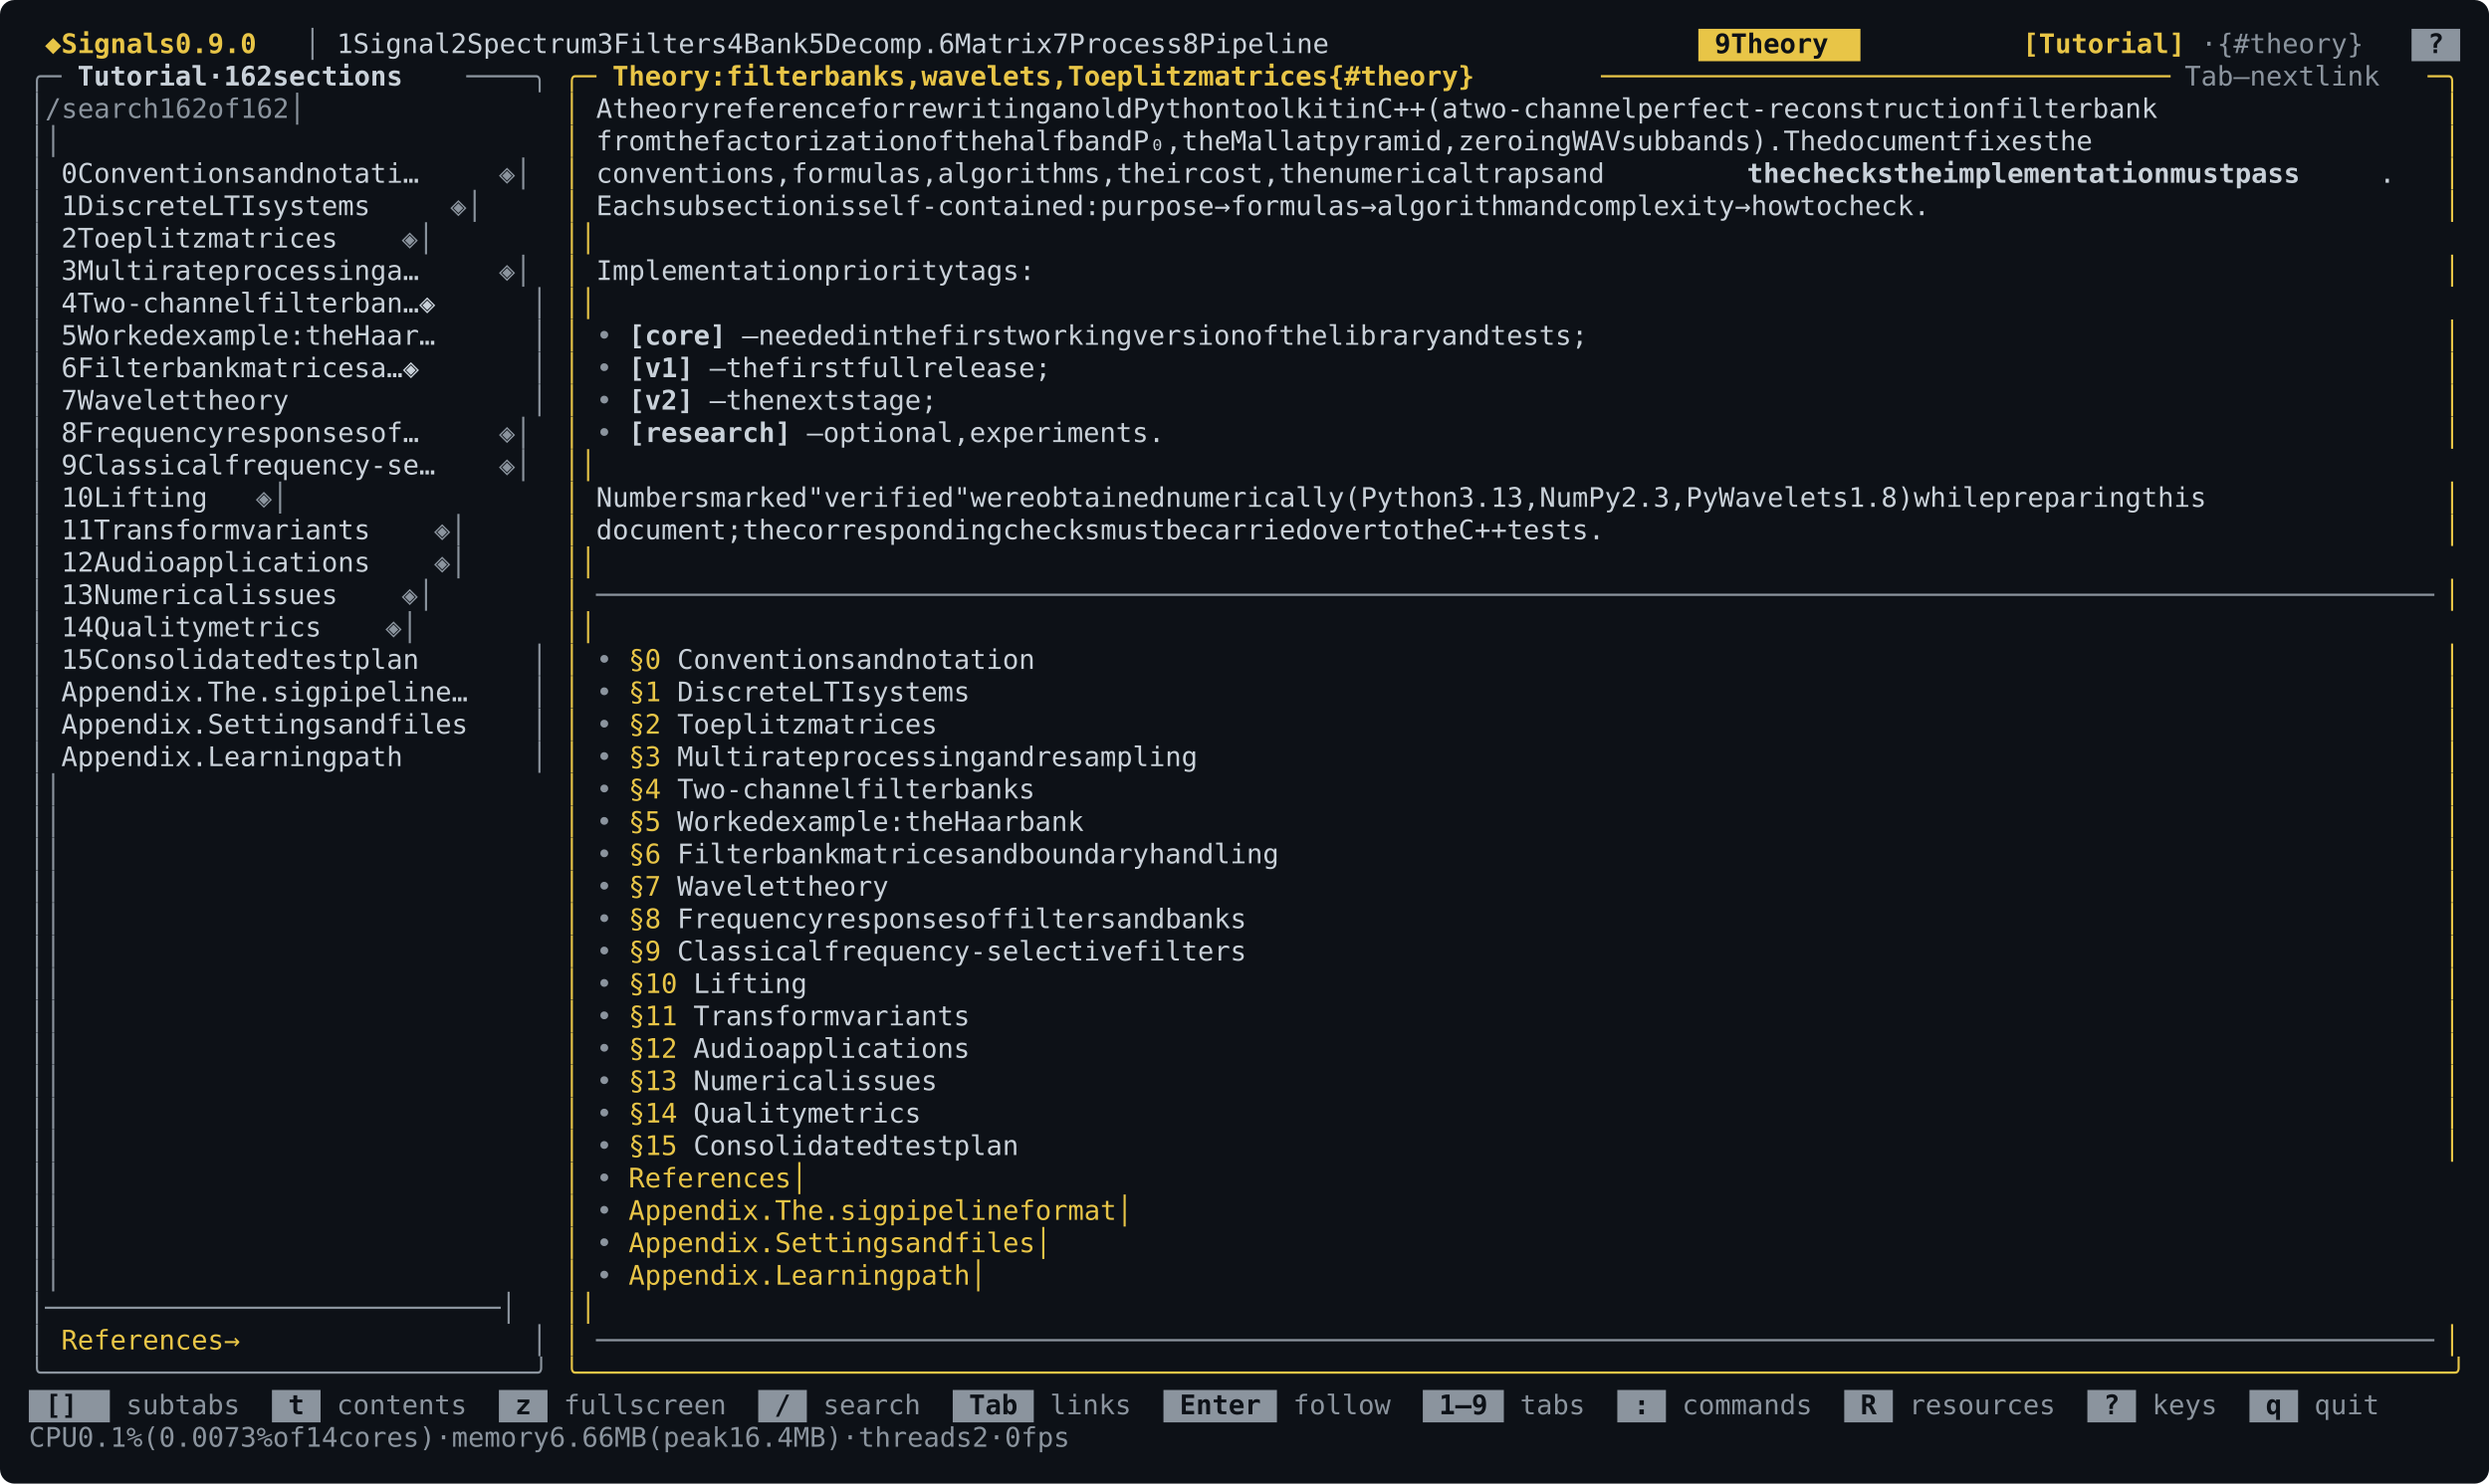
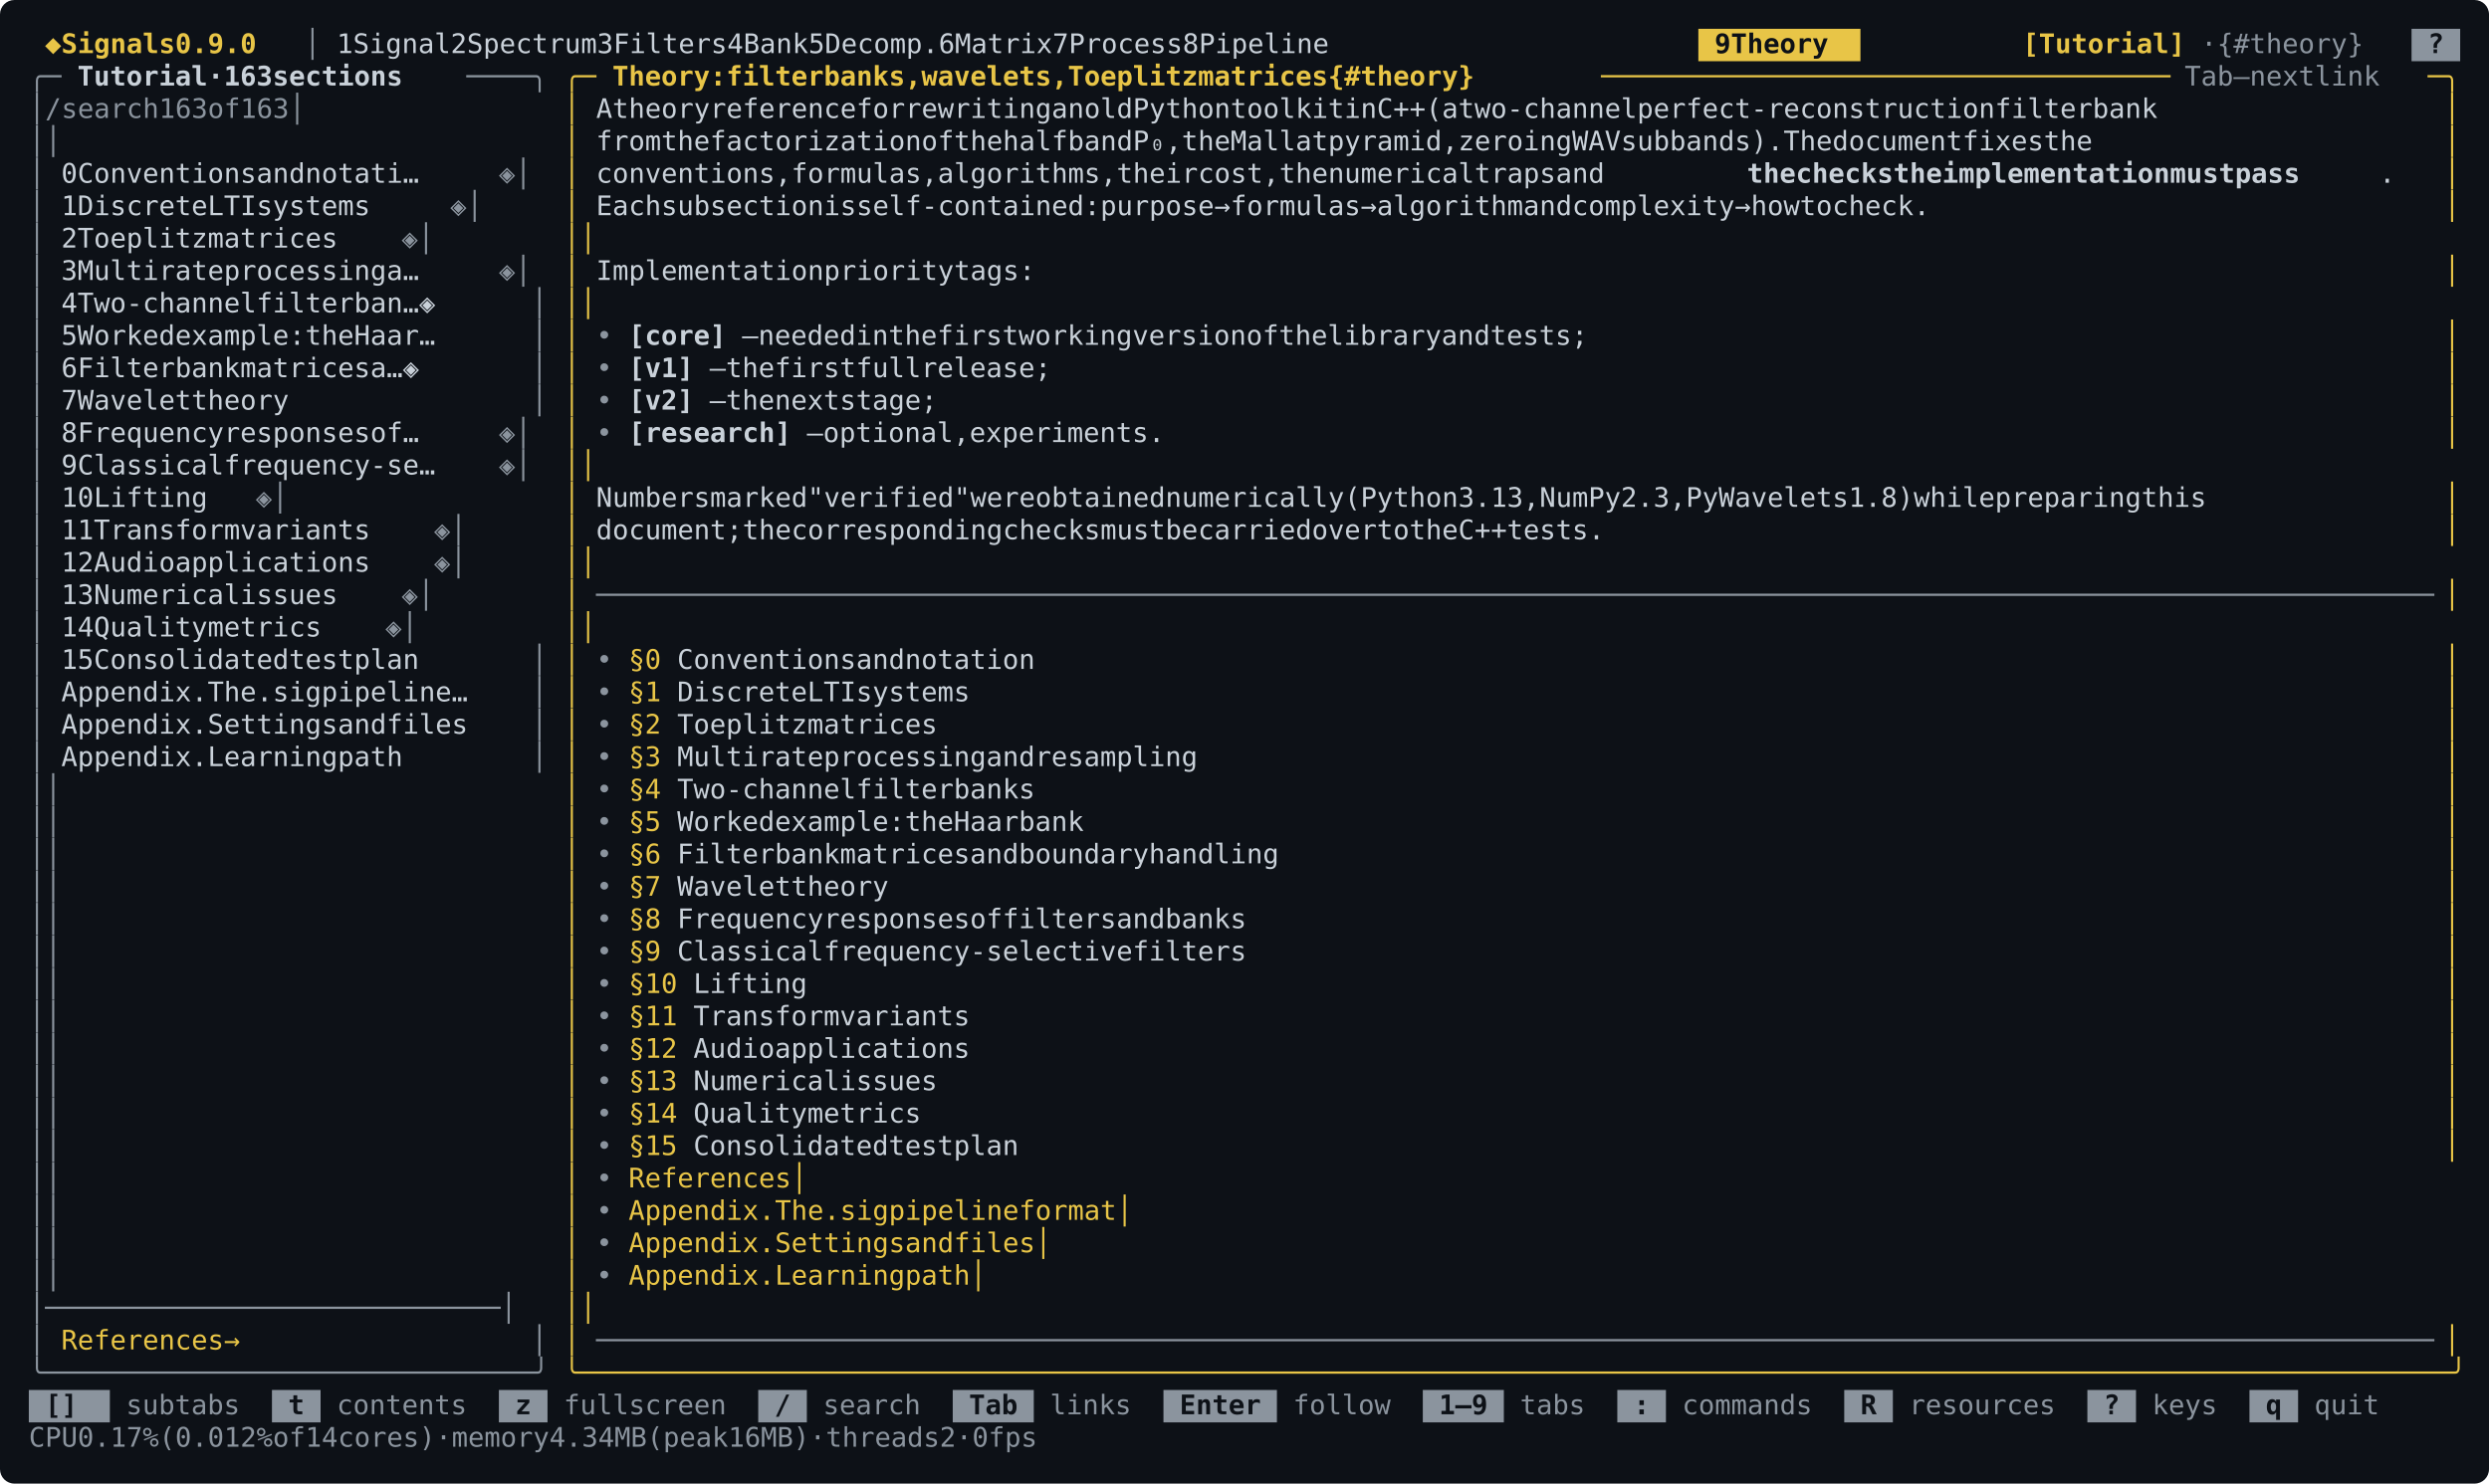
<svg xmlns="http://www.w3.org/2000/svg" width="1382" height="824" viewBox="0 0 1382 824" font-family="ui-monospace, SFMono-Regular, Menlo, Consolas, &quot;DejaVu Sans Mono&quot;, &quot;Liberation Mono&quot;, monospace" font-size="15">
  <rect width="1382" height="824" rx="8" fill="#0d1117" />
  <rect x="943" y="16" width="90" height="18" fill="#e8c547" />
  <rect x="1339" y="16" width="27" height="18" fill="#8b949e" />
  <text x="25 43 52 61 70 79 88 97 115 124 133 142 151" y="29.5" fill="#e8c547" font-weight="bold">◆Signals0.9.0</text>
  <text x="169" y="29.5" fill="#8b949e">│</text>
  <text x="187 205 214 223 232 241 250 277 295 304 313 322 331 340 349 358 385 403 412 421 430 439 448 457 484 502 511 520 529 556 574 583 592 601 610 619 628 655 673 682 691 700 709 718 745 763 772 781 790 799 808 817 844 862 871 880 889 898 907 916 925" y="29.5" fill="#c9d1d9">1Signal2Spectrum3Filters4Bank5Decomp.6Matrix7Process8Pipeline</text>
  <text x="952 970 979 988 997 1006 1015" y="29.5" fill="#0d1117" font-weight="bold">9Theory</text>
  <text x="1123 1132 1141 1150 1159 1168 1177 1186 1195 1204" y="29.5" fill="#e8c547" font-weight="bold">[Tutorial]</text>
  <text x="1222 1240 1249 1258 1267 1276 1285 1294 1303 1312" y="29.5" fill="#8b949e">·{#theory}</text>
  <text x="1348" y="29.5" fill="#0d1117" font-weight="bold">?</text>
  <text x="16 25" y="47.5" fill="#8b949e">╭─</text>
-   <text x="43 52 61 70 79 88 97 106 124 142 151 160 178 187 196 205 214 223 232 241" y="47.5" fill="#c9d1d9" font-weight="bold">Tutorial·162sections</text>
+   <text x="43 52 61 70 79 88 97 106 124 142 151 160 178 187 196 205 214 223 232 241" y="47.5" fill="#c9d1d9" font-weight="bold">Tutorial·163sections</text>
  <text x="259 268 277 286 295" y="47.5" fill="#8b949e">────╮</text>
  <text x="313 322" y="47.5" fill="#e8c547">╭─</text>
  <text x="340 349 358 367 376 385 394 412 421 430 439 448 457 475 484 493 502 511 520 538 547 556 565 574 583 592 601 610 628 637 646 655 664 673 682 691 709 718 727 736 745 754 763 772 799 808 817 826 835 844 853 862 871" y="47.5" fill="#e8c547" font-weight="bold">Theory:filterbanks,wavelets,Toeplitzmatrices{#theory}</text>
  <text x="889 898 907 916 925 934 943 952 961 970 979 988 997 1006 1015 1024 1033 1042 1051 1060 1069 1078 1087 1096 1105 1114 1123 1132 1141 1150 1159 1168 1177 1186 1195" y="47.5" fill="#e8c547">───────────────────────────────────</text>
  <text x="1213 1222 1231 1249 1267 1276 1285 1294 1312 1321 1330 1339" y="47.5" fill="#8b949e">Tab—nextlink</text>
  <text x="1348 1357" y="47.5" fill="#e8c547">─╮</text>
-   <text x="16 34 52 61 70 79 88 97 196 205 214 232 241 259 268 277 295" y="65.5" fill="#8b949e">│/search162of162│</text>
+   <text x="16 34 52 61 70 79 88 97 196 205 214 232 241 259 268 277 295" y="65.5" fill="#8b949e">│/search163of163│</text>
  <text x="313" y="65.5" fill="#e8c547">│</text>
  <text x="331 349 358 367 376 385 394 412 421 430 439 448 457 466 475 484 502 511 520 538 547 556 565 574 583 592 601 610 628 637 655 664 673 691 700 709 718 727 736 754 763 772 781 790 799 808 826 835 853 862 871 889 898 916 925 934 943 952 961 970 979 988 997 1006 1024 1033 1042 1051 1060 1069 1078 1087 1096 1105 1114 1123 1132 1141 1150 1159 1168 1177 1186 1195 1204 1213 1231 1240 1249 1258 1267 1276 1294 1303 1312 1321" y="65.5" fill="#c9d1d9">AtheoryreferenceforrewritinganoldPythontoolkitinC++(atwo-channelperfect-reconstructionfilterbank</text>
  <text x="1357" y="65.5" fill="#e8c547">│</text>
  <text x="16 295" y="83.5" fill="#8b949e">││</text>
  <text x="313" y="83.5" fill="#e8c547">│</text>
  <text x="331 340 349 358 376 385 394 412 421 430 439 448 457 466 475 484 493 502 511 520 538 547 565 574 583 601 610 619 628 637 646 655 664 682 691 700 718 727 736 754 763 772 781 790 799 817 826 835 844 853 862 871 880 898 907 916 925 934 943 952 970 979 988 1006 1015 1024 1033 1042 1051 1060 1069 1078 1087 1105 1114 1123 1141 1150 1159 1168 1177 1186 1195 1204 1222 1231 1240 1249 1258 1276 1285 1294" y="83.5" fill="#c9d1d9">fromthefactorizationofthehalfbandP₀,theMallatpyramid,zeroingWAVsubbands).Thedocumentfixesthe</text>
  <text x="1357" y="83.5" fill="#e8c547">│</text>
  <text x="16" y="101.5" fill="#8b949e">│</text>
  <text x="34 61 70 79 88 97 106 115 124 133 142 151 169 178 187 205 214 223 232 241 250 259" y="101.5" fill="#c9d1d9">0Conventionsandnotati…</text>
  <text x="277 295" y="101.5" fill="#8b949e">◈│</text>
  <text x="313" y="101.5" fill="#e8c547">│</text>
  <text x="331 340 349 358 367 376 385 394 403 412 421 430 448 457 466 475 484 493 502 511 520 538 547 556 565 574 583 592 601 610 619 628 646 655 664 673 682 700 709 718 727 736 754 763 772 790 799 808 817 826 835 844 853 862 880 889 898 907 916 934 943 952" y="101.5" fill="#c9d1d9">conventions,formulas,algorithms,theircost,thenumericaltrapsand</text>
  <text x="970 979 988 1006 1015 1024 1033 1042 1051 1069 1078 1087 1105 1114 1123 1132 1141 1150 1159 1168 1177 1186 1195 1204 1213 1222 1240 1249 1258 1267 1285 1294 1303 1312" y="101.5" fill="#c9d1d9" font-weight="bold">thecheckstheimplementationmustpass</text>
  <text x="1321" y="101.5" fill="#c9d1d9">.</text>
  <text x="1357" y="101.5" fill="#e8c547">│</text>
  <text x="16" y="119.5" fill="#8b949e">│</text>
  <text x="34 61 70 79 88 97 106 115 124 142 151 160 178 187 196 205 214 223 232" y="119.5" fill="#c9d1d9">1DiscreteLTIsystems</text>
  <text x="250 295" y="119.5" fill="#8b949e">◈│</text>
  <text x="313" y="119.5" fill="#e8c547">│</text>
  <text x="331 340 349 358 376 385 394 403 412 421 430 439 448 457 475 484 502 511 520 529 538 547 556 565 574 583 592 601 610 619 628 646 655 664 673 682 691 700 718 736 745 754 763 772 781 790 799 817 835 844 853 862 871 880 889 898 907 925 934 943 961 970 979 988 997 1006 1015 1024 1033 1042 1060 1078 1087 1096 1114 1123 1141 1150 1159 1168 1177 1186" y="119.5" fill="#c9d1d9">Eachsubsectionisself-contained:purpose→formulas→algorithmandcomplexity→howtocheck.</text>
  <text x="1357" y="119.5" fill="#e8c547">│</text>
  <text x="16" y="137.5" fill="#8b949e">│</text>
  <text x="34 61 70 79 88 97 106 115 124 142 151 160 169 178 187 196 205" y="137.5" fill="#c9d1d9">2Toeplitzmatrices</text>
  <text x="223 295" y="137.5" fill="#8b949e">◈│</text>
  <text x="313 1357" y="137.5" fill="#e8c547">││</text>
  <text x="16" y="155.5" fill="#8b949e">│</text>
  <text x="34 61 70 79 88 97 106 115 124 133 151 160 169 178 187 196 205 214 223 232 250 259" y="155.5" fill="#c9d1d9">3Multirateprocessinga…</text>
  <text x="277 295" y="155.5" fill="#8b949e">◈│</text>
  <text x="313" y="155.5" fill="#e8c547">│</text>
  <text x="331 340 349 358 367 376 385 394 403 412 421 430 439 448 466 475 484 493 502 511 520 529 547 556 565 574 583" y="155.5" fill="#c9d1d9">Implementationprioritytags:</text>
  <text x="1357" y="155.5" fill="#e8c547">│</text>
  <text x="16" y="173.5" fill="#8b949e">│</text>
  <text x="34 61 70 79 88 97 106 115 124 133 142 151 169 178 187 196 205 214 232 241 250 259 277" y="173.5" fill="#c9d1d9">4Two-channelfilterban…◈</text>
  <text x="295" y="173.5" fill="#8b949e">│</text>
  <text x="313 1357" y="173.5" fill="#e8c547">││</text>
  <text x="16" y="191.5" fill="#8b949e">│</text>
  <text x="34 61 70 79 88 97 106 124 133 142 151 160 169 178 187 205 214 223 241 250 259 268 277" y="191.5" fill="#c9d1d9">5Workedexample:theHaar…</text>
  <text x="295" y="191.5" fill="#8b949e">│</text>
  <text x="313" y="191.5" fill="#e8c547">│</text>
  <text x="331" y="191.5" fill="#8b949e">•</text>
  <text x="349 358 367 376 385 394" y="191.5" fill="#c9d1d9" font-weight="bold">[core]</text>
  <text x="412 430 439 448 457 466 475 493 502 520 529 538 556 565 574 583 592 610 619 628 637 646 655 664 682 691 700 709 718 727 736 754 763 781 790 799 817 826 835 844 853 862 871 889 898 907 925 934 943 952 961 970" y="191.5" fill="#c9d1d9">—neededinthefirstworkingversionofthelibraryandtests;</text>
  <text x="1357" y="191.5" fill="#e8c547">│</text>
  <text x="16" y="209.5" fill="#8b949e">│</text>
  <text x="34 61 70 79 88 97 106 124 133 142 151 169 178 187 196 205 214 223 232 250 259 277" y="209.5" fill="#c9d1d9">6Filterbankmatricesa…◈</text>
  <text x="295" y="209.5" fill="#8b949e">│</text>
  <text x="313" y="209.5" fill="#e8c547">│</text>
  <text x="331" y="209.5" fill="#8b949e">•</text>
  <text x="349 358 367 376" y="209.5" fill="#c9d1d9" font-weight="bold">[v1]</text>
  <text x="394 412 421 430 448 457 466 475 484 502 511 520 529 547 556 565 574 583 592 601 610" y="209.5" fill="#c9d1d9">—thefirstfullrelease;</text>
  <text x="1357" y="209.5" fill="#e8c547">│</text>
  <text x="16" y="227.5" fill="#8b949e">│</text>
  <text x="34 61 70 79 88 97 106 115 133 142 151 160 169 178" y="227.5" fill="#c9d1d9">7Wavelettheory</text>
  <text x="295" y="227.5" fill="#8b949e">│</text>
  <text x="313" y="227.5" fill="#e8c547">│</text>
  <text x="331" y="227.5" fill="#8b949e">•</text>
  <text x="349 358 367 376" y="227.5" fill="#c9d1d9" font-weight="bold">[v2]</text>
  <text x="394 412 421 430 448 457 466 475 493 502 511 520 529 538" y="227.5" fill="#c9d1d9">—thenextstage;</text>
  <text x="1357" y="227.5" fill="#e8c547">│</text>
  <text x="16" y="245.5" fill="#8b949e">│</text>
  <text x="34 61 70 79 88 97 106 115 124 133 151 160 169 178 187 196 205 214 223 241 250 259" y="245.5" fill="#c9d1d9">8Frequencyresponsesof…</text>
  <text x="277 295" y="245.5" fill="#8b949e">◈│</text>
  <text x="313" y="245.5" fill="#e8c547">│</text>
  <text x="331" y="245.5" fill="#8b949e">•</text>
  <text x="349 358 367 376 385 394 403 412 421 430" y="245.5" fill="#c9d1d9" font-weight="bold">[research]</text>
  <text x="448 466 475 484 493 502 511 520 529 538 556 565 574 583 592 601 610 619 628 637 646 655" y="245.5" fill="#c9d1d9">—optional,experiments.</text>
  <text x="1357" y="245.5" fill="#e8c547">│</text>
  <text x="16" y="263.5" fill="#8b949e">│</text>
  <text x="34 61 70 79 88 97 106 115 124 133 151 160 169 178 187 196 205 214 223 232 241 250 259" y="263.5" fill="#c9d1d9">9Classicalfrequency-se…</text>
  <text x="277 295" y="263.5" fill="#8b949e">◈│</text>
  <text x="313 1357" y="263.5" fill="#e8c547">││</text>
  <text x="16" y="281.5" fill="#8b949e">│</text>
  <text x="34 43 70 79 88 97 106 115 124" y="281.5" fill="#c9d1d9">10Lifting</text>
  <text x="142 295" y="281.5" fill="#8b949e">◈│</text>
  <text x="313" y="281.5" fill="#e8c547">│</text>
  <text x="331 340 349 358 367 376 385 403 412 421 430 439 448 466 475 484 493 502 511 520 529 538 547 565 574 583 592 610 619 628 637 646 655 664 673 691 700 709 718 727 736 745 754 763 772 781 799 808 817 826 835 844 853 871 880 889 898 907 925 934 943 952 961 979 988 997 1006 1024 1033 1042 1051 1060 1069 1078 1087 1096 1105 1123 1132 1141 1150 1168 1177 1186 1195 1204 1222 1231 1240 1249 1258 1267 1276 1285 1294 1312 1321 1330 1339" y="281.5" fill="#c9d1d9">Numbersmarked"verified"wereobtainednumerically(Python3.13,NumPy2.3,PyWavelets1.8)whilepreparingthis</text>
  <text x="1357" y="281.5" fill="#e8c547">│</text>
  <text x="16" y="299.5" fill="#8b949e">│</text>
  <text x="34 43 70 79 88 97 106 115 124 133 142 160 169 178 187 196 205 214 223" y="299.5" fill="#c9d1d9">11Transformvariants</text>
  <text x="241 295" y="299.5" fill="#8b949e">◈│</text>
  <text x="313" y="299.5" fill="#e8c547">│</text>
  <text x="331 340 349 358 367 376 385 394 403 421 430 439 457 466 475 484 493 502 511 520 529 538 547 556 565 583 592 601 610 619 628 646 655 664 673 691 700 718 727 736 745 754 763 772 790 799 808 817 835 844 862 871 880 898 907 916 934 943 952 961 970 979" y="299.5" fill="#c9d1d9">document;thecorrespondingchecksmustbecarriedovertotheC++tests.</text>
  <text x="1357" y="299.5" fill="#e8c547">│</text>
  <text x="16" y="317.5" fill="#8b949e">│</text>
  <text x="34 43 70 79 88 97 106 124 133 142 151 160 169 178 187 196 205 214 223" y="317.5" fill="#c9d1d9">12Audioapplications</text>
  <text x="241 295" y="317.5" fill="#8b949e">◈│</text>
  <text x="313 1357" y="317.5" fill="#e8c547">││</text>
  <text x="16" y="335.5" fill="#8b949e">│</text>
  <text x="34 43 70 79 88 97 106 115 124 133 142 160 169 178 187 196 205" y="335.5" fill="#c9d1d9">13Numericalissues</text>
  <text x="223 295" y="335.5" fill="#8b949e">◈│</text>
  <text x="313" y="335.5" fill="#e8c547">│</text>
  <text x="331 340 349 358 367 376 385 394 403 412 421 430 439 448 457 466 475 484 493 502 511 520 529 538 547 556 565 574 583 592 601 610 619 628 637 646 655 664 673 682 691 700 709 718 727 736 745 754 763 772 781 790 799 808 817 826 835 844 853 862 871 880 889 898 907 916 925 934 943 952 961 970 979 988 997 1006 1015 1024 1033 1042 1051 1060 1069 1078 1087 1096 1105 1114 1123 1132 1141 1150 1159 1168 1177 1186 1195 1204 1213 1222 1231 1240 1249 1258 1267 1276 1285 1294 1303 1312 1321 1330 1339" y="335.5" fill="#8b949e">─────────────────────────────────────────────────────────────────────────────────────────────────────────────────</text>
  <text x="1357" y="335.5" fill="#e8c547">│</text>
  <text x="16" y="353.5" fill="#8b949e">│</text>
  <text x="34 43 70 79 88 97 106 115 124 142 151 160 169 178 187 196" y="353.5" fill="#c9d1d9">14Qualitymetrics</text>
  <text x="214 295" y="353.5" fill="#8b949e">◈│</text>
  <text x="313 1357" y="353.5" fill="#e8c547">││</text>
  <text x="16" y="371.5" fill="#8b949e">│</text>
  <text x="34 43 70 79 88 97 106 115 124 133 142 151 160 169 187 196 205 214 232 241 250 259" y="371.5" fill="#c9d1d9">15Consolidatedtestplan</text>
  <text x="295" y="371.5" fill="#8b949e">│</text>
  <text x="313" y="371.5" fill="#e8c547">│</text>
  <text x="331" y="371.5" fill="#8b949e">•</text>
  <text x="349 358" y="371.5" fill="#e8c547">§0</text>
  <text x="376 385 394 403 412 421 430 439 448 457 466 484 493 502 520 529 538 547 556 565 574 583" y="371.5" fill="#c9d1d9">Conventionsandnotation</text>
  <text x="1357" y="371.5" fill="#e8c547">│</text>
  <text x="16" y="389.5" fill="#8b949e">│</text>
  <text x="34 43 52 61 70 79 88 97 106 124 133 142 160 169 178 187 205 214 223 232 241 250 259 268 277" y="389.5" fill="#c9d1d9">Appendix.The.sigpipeline…</text>
  <text x="295" y="389.5" fill="#8b949e">│</text>
  <text x="313" y="389.5" fill="#e8c547">│</text>
  <text x="331" y="389.5" fill="#8b949e">•</text>
  <text x="349 358" y="389.5" fill="#e8c547">§1</text>
  <text x="376 385 394 403 412 421 430 439 457 466 475 493 502 511 520 529 538 547" y="389.5" fill="#c9d1d9">DiscreteLTIsystems</text>
  <text x="1357" y="389.5" fill="#e8c547">│</text>
  <text x="16" y="407.5" fill="#8b949e">│</text>
  <text x="34 43 52 61 70 79 88 97 106 124 133 142 151 160 169 178 187 205 214 223 241 250 259 268 277" y="407.5" fill="#c9d1d9">Appendix.Settingsandfiles</text>
  <text x="295" y="407.5" fill="#8b949e">│</text>
  <text x="313" y="407.5" fill="#e8c547">│</text>
  <text x="331" y="407.5" fill="#8b949e">•</text>
  <text x="349 358" y="407.5" fill="#e8c547">§2</text>
  <text x="376 385 394 403 412 421 430 439 457 466 475 484 493 502 511 520" y="407.5" fill="#c9d1d9">Toeplitzmatrices</text>
  <text x="1357" y="407.5" fill="#e8c547">│</text>
  <text x="16" y="425.5" fill="#8b949e">│</text>
  <text x="34 43 52 61 70 79 88 97 106 124 133 142 151 160 169 178 187 205 214 223 232" y="425.5" fill="#c9d1d9">Appendix.Learningpath</text>
  <text x="295" y="425.5" fill="#8b949e">│</text>
  <text x="313" y="425.5" fill="#e8c547">│</text>
  <text x="331" y="425.5" fill="#8b949e">•</text>
  <text x="349 358" y="425.5" fill="#e8c547">§3</text>
  <text x="376 385 394 403 412 421 430 439 448 466 475 484 493 502 511 520 529 538 547 565 574 583 601 610 619 628 637 646 655 664 673 682" y="425.5" fill="#c9d1d9">Multirateprocessingandresampling</text>
  <text x="1357" y="425.5" fill="#e8c547">│</text>
  <text x="16 295" y="443.5" fill="#8b949e">││</text>
  <text x="313" y="443.5" fill="#e8c547">│</text>
  <text x="331" y="443.5" fill="#8b949e">•</text>
  <text x="349 358" y="443.5" fill="#e8c547">§4</text>
  <text x="376 385 394 403 412 421 430 439 448 457 466 484 493 502 511 520 529 547 556 565 574 583" y="443.5" fill="#c9d1d9">Two-channelfilterbanks</text>
  <text x="1357" y="443.5" fill="#e8c547">│</text>
  <text x="16 295" y="461.5" fill="#8b949e">││</text>
  <text x="313" y="461.5" fill="#e8c547">│</text>
  <text x="331" y="461.5" fill="#8b949e">•</text>
  <text x="349 358" y="461.5" fill="#e8c547">§5</text>
  <text x="376 385 394 403 412 421 439 448 457 466 475 484 493 502 520 529 538 556 565 574 583 601 610 619 628" y="461.5" fill="#c9d1d9">Workedexample:theHaarbank</text>
  <text x="1357" y="461.5" fill="#e8c547">│</text>
  <text x="16 295" y="479.5" fill="#8b949e">││</text>
  <text x="313" y="479.5" fill="#e8c547">│</text>
  <text x="331" y="479.5" fill="#8b949e">•</text>
  <text x="349 358" y="479.5" fill="#e8c547">§6</text>
  <text x="376 385 394 403 412 421 439 448 457 466 484 493 502 511 520 529 538 547 565 574 583 601 610 619 628 637 646 655 664 682 691 700 709 718 727 736 745" y="479.5" fill="#c9d1d9">Filterbankmatricesandboundaryhandling</text>
  <text x="1357" y="479.5" fill="#e8c547">│</text>
  <text x="16 295" y="497.5" fill="#8b949e">││</text>
  <text x="313" y="497.5" fill="#e8c547">│</text>
  <text x="331" y="497.5" fill="#8b949e">•</text>
  <text x="349 358" y="497.5" fill="#e8c547">§7</text>
  <text x="376 385 394 403 412 421 430 448 457 466 475 484 493" y="497.5" fill="#c9d1d9">Wavelettheory</text>
  <text x="1357" y="497.5" fill="#e8c547">│</text>
  <text x="16 295" y="515.5" fill="#8b949e">││</text>
  <text x="313" y="515.5" fill="#e8c547">│</text>
  <text x="331" y="515.5" fill="#8b949e">•</text>
  <text x="349 358" y="515.5" fill="#e8c547">§8</text>
  <text x="376 385 394 403 412 421 430 439 448 466 475 484 493 502 511 520 529 538 556 565 583 592 601 610 619 628 637 655 664 673 691 700 709 718 727" y="515.5" fill="#c9d1d9">Frequencyresponsesoffiltersandbanks</text>
  <text x="1357" y="515.5" fill="#e8c547">│</text>
  <text x="16 295" y="533.5" fill="#8b949e">││</text>
  <text x="313" y="533.5" fill="#e8c547">│</text>
  <text x="331" y="533.5" fill="#8b949e">•</text>
  <text x="349 358" y="533.5" fill="#e8c547">§9</text>
  <text x="376 385 394 403 412 421 430 439 448 466 475 484 493 502 511 520 529 538 547 556 565 574 583 592 601 610 619 628 646 655 664 673 682 691 700" y="533.5" fill="#c9d1d9">Classicalfrequency-selectivefilters</text>
  <text x="1357" y="533.5" fill="#e8c547">│</text>
  <text x="16 295" y="551.5" fill="#8b949e">││</text>
  <text x="313" y="551.5" fill="#e8c547">│</text>
  <text x="331" y="551.5" fill="#8b949e">•</text>
  <text x="349 358 367" y="551.5" fill="#e8c547">§10</text>
  <text x="385 394 403 412 421 430 439" y="551.5" fill="#c9d1d9">Lifting</text>
  <text x="1357" y="551.5" fill="#e8c547">│</text>
  <text x="16 295" y="569.5" fill="#8b949e">││</text>
  <text x="313" y="569.5" fill="#e8c547">│</text>
  <text x="331" y="569.5" fill="#8b949e">•</text>
  <text x="349 358 367" y="569.5" fill="#e8c547">§11</text>
  <text x="385 394 403 412 421 430 439 448 457 475 484 493 502 511 520 529 538" y="569.5" fill="#c9d1d9">Transformvariants</text>
  <text x="1357" y="569.5" fill="#e8c547">│</text>
  <text x="16 295" y="587.5" fill="#8b949e">││</text>
  <text x="313" y="587.5" fill="#e8c547">│</text>
  <text x="331" y="587.5" fill="#8b949e">•</text>
  <text x="349 358 367" y="587.5" fill="#e8c547">§12</text>
  <text x="385 394 403 412 421 439 448 457 466 475 484 493 502 511 520 529 538" y="587.5" fill="#c9d1d9">Audioapplications</text>
  <text x="1357" y="587.5" fill="#e8c547">│</text>
  <text x="16 295" y="605.5" fill="#8b949e">││</text>
  <text x="313" y="605.5" fill="#e8c547">│</text>
  <text x="331" y="605.5" fill="#8b949e">•</text>
  <text x="349 358 367" y="605.5" fill="#e8c547">§13</text>
  <text x="385 394 403 412 421 430 439 448 457 475 484 493 502 511 520" y="605.5" fill="#c9d1d9">Numericalissues</text>
  <text x="1357" y="605.5" fill="#e8c547">│</text>
  <text x="16 295" y="623.5" fill="#8b949e">││</text>
  <text x="313" y="623.5" fill="#e8c547">│</text>
  <text x="331" y="623.5" fill="#8b949e">•</text>
  <text x="349 358 367" y="623.5" fill="#e8c547">§14</text>
  <text x="385 394 403 412 421 430 439 457 466 475 484 493 502 511" y="623.5" fill="#c9d1d9">Qualitymetrics</text>
  <text x="1357" y="623.5" fill="#e8c547">│</text>
  <text x="16 295" y="641.5" fill="#8b949e">││</text>
  <text x="313" y="641.5" fill="#e8c547">│</text>
  <text x="331" y="641.5" fill="#8b949e">•</text>
  <text x="349 358 367" y="641.5" fill="#e8c547">§15</text>
  <text x="385 394 403 412 421 430 439 448 457 466 475 484 502 511 520 529 547 556 565 574" y="641.5" fill="#c9d1d9">Consolidatedtestplan</text>
  <text x="1357" y="641.5" fill="#e8c547">│</text>
  <text x="16 295" y="659.5" fill="#8b949e">││</text>
  <text x="313" y="659.5" fill="#e8c547">│</text>
  <text x="331" y="659.5" fill="#8b949e">•</text>
  <text x="349 358 367 376 385 394 403 412 421 430 1357" y="659.5" fill="#e8c547">References│</text>
  <text x="16 295" y="677.5" fill="#8b949e">││</text>
  <text x="313" y="677.5" fill="#e8c547">│</text>
  <text x="331" y="677.5" fill="#8b949e">•</text>
  <text x="349 358 367 376 385 394 403 412 421 439 448 457 475 484 493 502 520 529 538 547 556 565 574 583 601 610 619 628 637 646 1357" y="677.5" fill="#e8c547">Appendix.The.sigpipelineformat│</text>
  <text x="16 295" y="695.5" fill="#8b949e">││</text>
  <text x="313" y="695.5" fill="#e8c547">│</text>
  <text x="331" y="695.5" fill="#8b949e">•</text>
  <text x="349 358 367 376 385 394 403 412 421 439 448 457 466 475 484 493 502 520 529 538 556 565 574 583 592 1357" y="695.5" fill="#e8c547">Appendix.Settingsandfiles│</text>
  <text x="16 295" y="713.5" fill="#8b949e">││</text>
  <text x="313" y="713.5" fill="#e8c547">│</text>
  <text x="331" y="713.5" fill="#8b949e">•</text>
  <text x="349 358 367 376 385 394 403 412 421 439 448 457 466 475 484 493 502 520 529 538 547 1357" y="713.5" fill="#e8c547">Appendix.Learningpath│</text>
  <text x="16 34 43 52 61 70 79 88 97 106 115 124 133 142 151 160 169 178 187 196 205 214 223 232 241 250 259 268 277 295" y="731.5" fill="#8b949e">│────────────────────────────│</text>
  <text x="313 1357" y="731.5" fill="#e8c547">││</text>
  <text x="16" y="749.5" fill="#8b949e">│</text>
  <text x="34 43 52 61 70 79 88 97 106 115 133" y="749.5" fill="#e8c547">References→</text>
  <text x="295" y="749.5" fill="#8b949e">│</text>
  <text x="313" y="749.5" fill="#e8c547">│</text>
  <text x="331 340 349 358 367 376 385 394 403 412 421 430 439 448 457 466 475 484 493 502 511 520 529 538 547 556 565 574 583 592 601 610 619 628 637 646 655 664 673 682 691 700 709 718 727 736 745 754 763 772 781 790 799 808 817 826 835 844 853 862 871 880 889 898 907 916 925 934 943 952 961 970 979 988 997 1006 1015 1024 1033 1042 1051 1060 1069 1078 1087 1096 1105 1114 1123 1132 1141 1150 1159 1168 1177 1186 1195 1204 1213 1222 1231 1240 1249 1258 1267 1276 1285 1294 1303 1312 1321 1330 1339" y="749.5" fill="#8b949e">─────────────────────────────────────────────────────────────────────────────────────────────────────────────────</text>
  <text x="1357" y="749.5" fill="#e8c547">│</text>
  <text x="16 25 34 43 52 61 70 79 88 97 106 115 124 133 142 151 160 169 178 187 196 205 214 223 232 241 250 259 268 277 286 295" y="767.5" fill="#8b949e">╰──────────────────────────────╯</text>
  <text x="313 322 331 340 349 358 367 376 385 394 403 412 421 430 439 448 457 466 475 484 493 502 511 520 529 538 547 556 565 574 583 592 601 610 619 628 637 646 655 664 673 682 691 700 709 718 727 736 745 754 763 772 781 790 799 808 817 826 835 844 853 862 871 880 889 898 907 916 925 934 943 952 961 970 979 988 997 1006 1015 1024 1033 1042 1051 1060 1069 1078 1087 1096 1105 1114 1123 1132 1141 1150 1159 1168 1177 1186 1195 1204 1213 1222 1231 1240 1249 1258 1267 1276 1285 1294 1303 1312 1321 1330 1339 1348 1357" y="767.5" fill="#e8c547">╰───────────────────────────────────────────────────────────────────────────────────────────────────────────────────╯</text>
  <rect x="16" y="772" width="45" height="18" fill="#8b949e" />
  <rect x="151" y="772" width="27" height="18" fill="#8b949e" />
  <rect x="277" y="772" width="27" height="18" fill="#8b949e" />
  <rect x="421" y="772" width="27" height="18" fill="#8b949e" />
  <rect x="529" y="772" width="45" height="18" fill="#8b949e" />
  <rect x="646" y="772" width="63" height="18" fill="#8b949e" />
  <rect x="790" y="772" width="45" height="18" fill="#8b949e" />
  <rect x="898" y="772" width="27" height="18" fill="#8b949e" />
  <rect x="1024" y="772" width="27" height="18" fill="#8b949e" />
  <rect x="1159" y="772" width="27" height="18" fill="#8b949e" />
  <rect x="1249" y="772" width="27" height="18" fill="#8b949e" />
  <text x="25 43" y="785.5" fill="#0d1117" font-weight="bold">[]</text>
  <text x="70 79 88 97 106 115 124" y="785.5" fill="#8b949e">subtabs</text>
  <text x="160" y="785.5" fill="#0d1117" font-weight="bold">t</text>
  <text x="187 196 205 214 223 232 241 250" y="785.5" fill="#8b949e">contents</text>
  <text x="286" y="785.5" fill="#0d1117" font-weight="bold">z</text>
  <text x="313 322 331 340 349 358 367 376 385 394" y="785.5" fill="#8b949e">fullscreen</text>
  <text x="430" y="785.5" fill="#0d1117" font-weight="bold">/</text>
  <text x="457 466 475 484 493 502" y="785.5" fill="#8b949e">search</text>
  <text x="538 547 556" y="785.5" fill="#0d1117" font-weight="bold">Tab</text>
  <text x="583 592 601 610 619" y="785.5" fill="#8b949e">links</text>
  <text x="655 664 673 682 691" y="785.5" fill="#0d1117" font-weight="bold">Enter</text>
  <text x="718 727 736 745 754 763" y="785.5" fill="#8b949e">follow</text>
  <text x="799 808 817" y="785.5" fill="#0d1117" font-weight="bold">1–9</text>
  <text x="844 853 862 871" y="785.5" fill="#8b949e">tabs</text>
  <text x="907" y="785.5" fill="#0d1117" font-weight="bold">:</text>
  <text x="934 943 952 961 970 979 988 997" y="785.5" fill="#8b949e">commands</text>
  <text x="1033" y="785.5" fill="#0d1117" font-weight="bold">R</text>
  <text x="1060 1069 1078 1087 1096 1105 1114 1123 1132" y="785.5" fill="#8b949e">resources</text>
  <text x="1168" y="785.5" fill="#0d1117" font-weight="bold">?</text>
  <text x="1195 1204 1213 1222" y="785.5" fill="#8b949e">keys</text>
  <text x="1258" y="785.5" fill="#0d1117" font-weight="bold">q</text>
  <text x="1285 1294 1303 1312" y="785.5" fill="#8b949e">quit</text>
-   <text x="16 25 34 52 61 70 88 106 115 124 133 142 151 160 178 196 205 223 232 250 259 268 277 286 295 313 331 340 349 358 367 376 394 403 412 421 439 448 466 475 484 493 502 520 529 538 547 565 574 583 601 619 628 637 646 655 664 673 691 709 727 745 754 763" y="803.5" fill="#8b949e">CPU0.1%(0.0073%of14cores)·memory6.66MB(peak16.4MB)·threads2·0fps</text>
+   <text x="16 25 34 52 61 70 79 97 115 124 133 142 151 160 178 196 205 223 232 250 259 268 277 286 295 313 331 340 349 358 367 376 394 403 412 421 439 448 466 475 484 493 502 520 529 547 556 565 583 601 610 619 628 637 646 655 673 691 709 727 736 745" y="803.5" fill="#8b949e">CPU0.17%(0.012%of14cores)·memory4.34MB(peak16MB)·threads2·0fps</text>
</svg>
